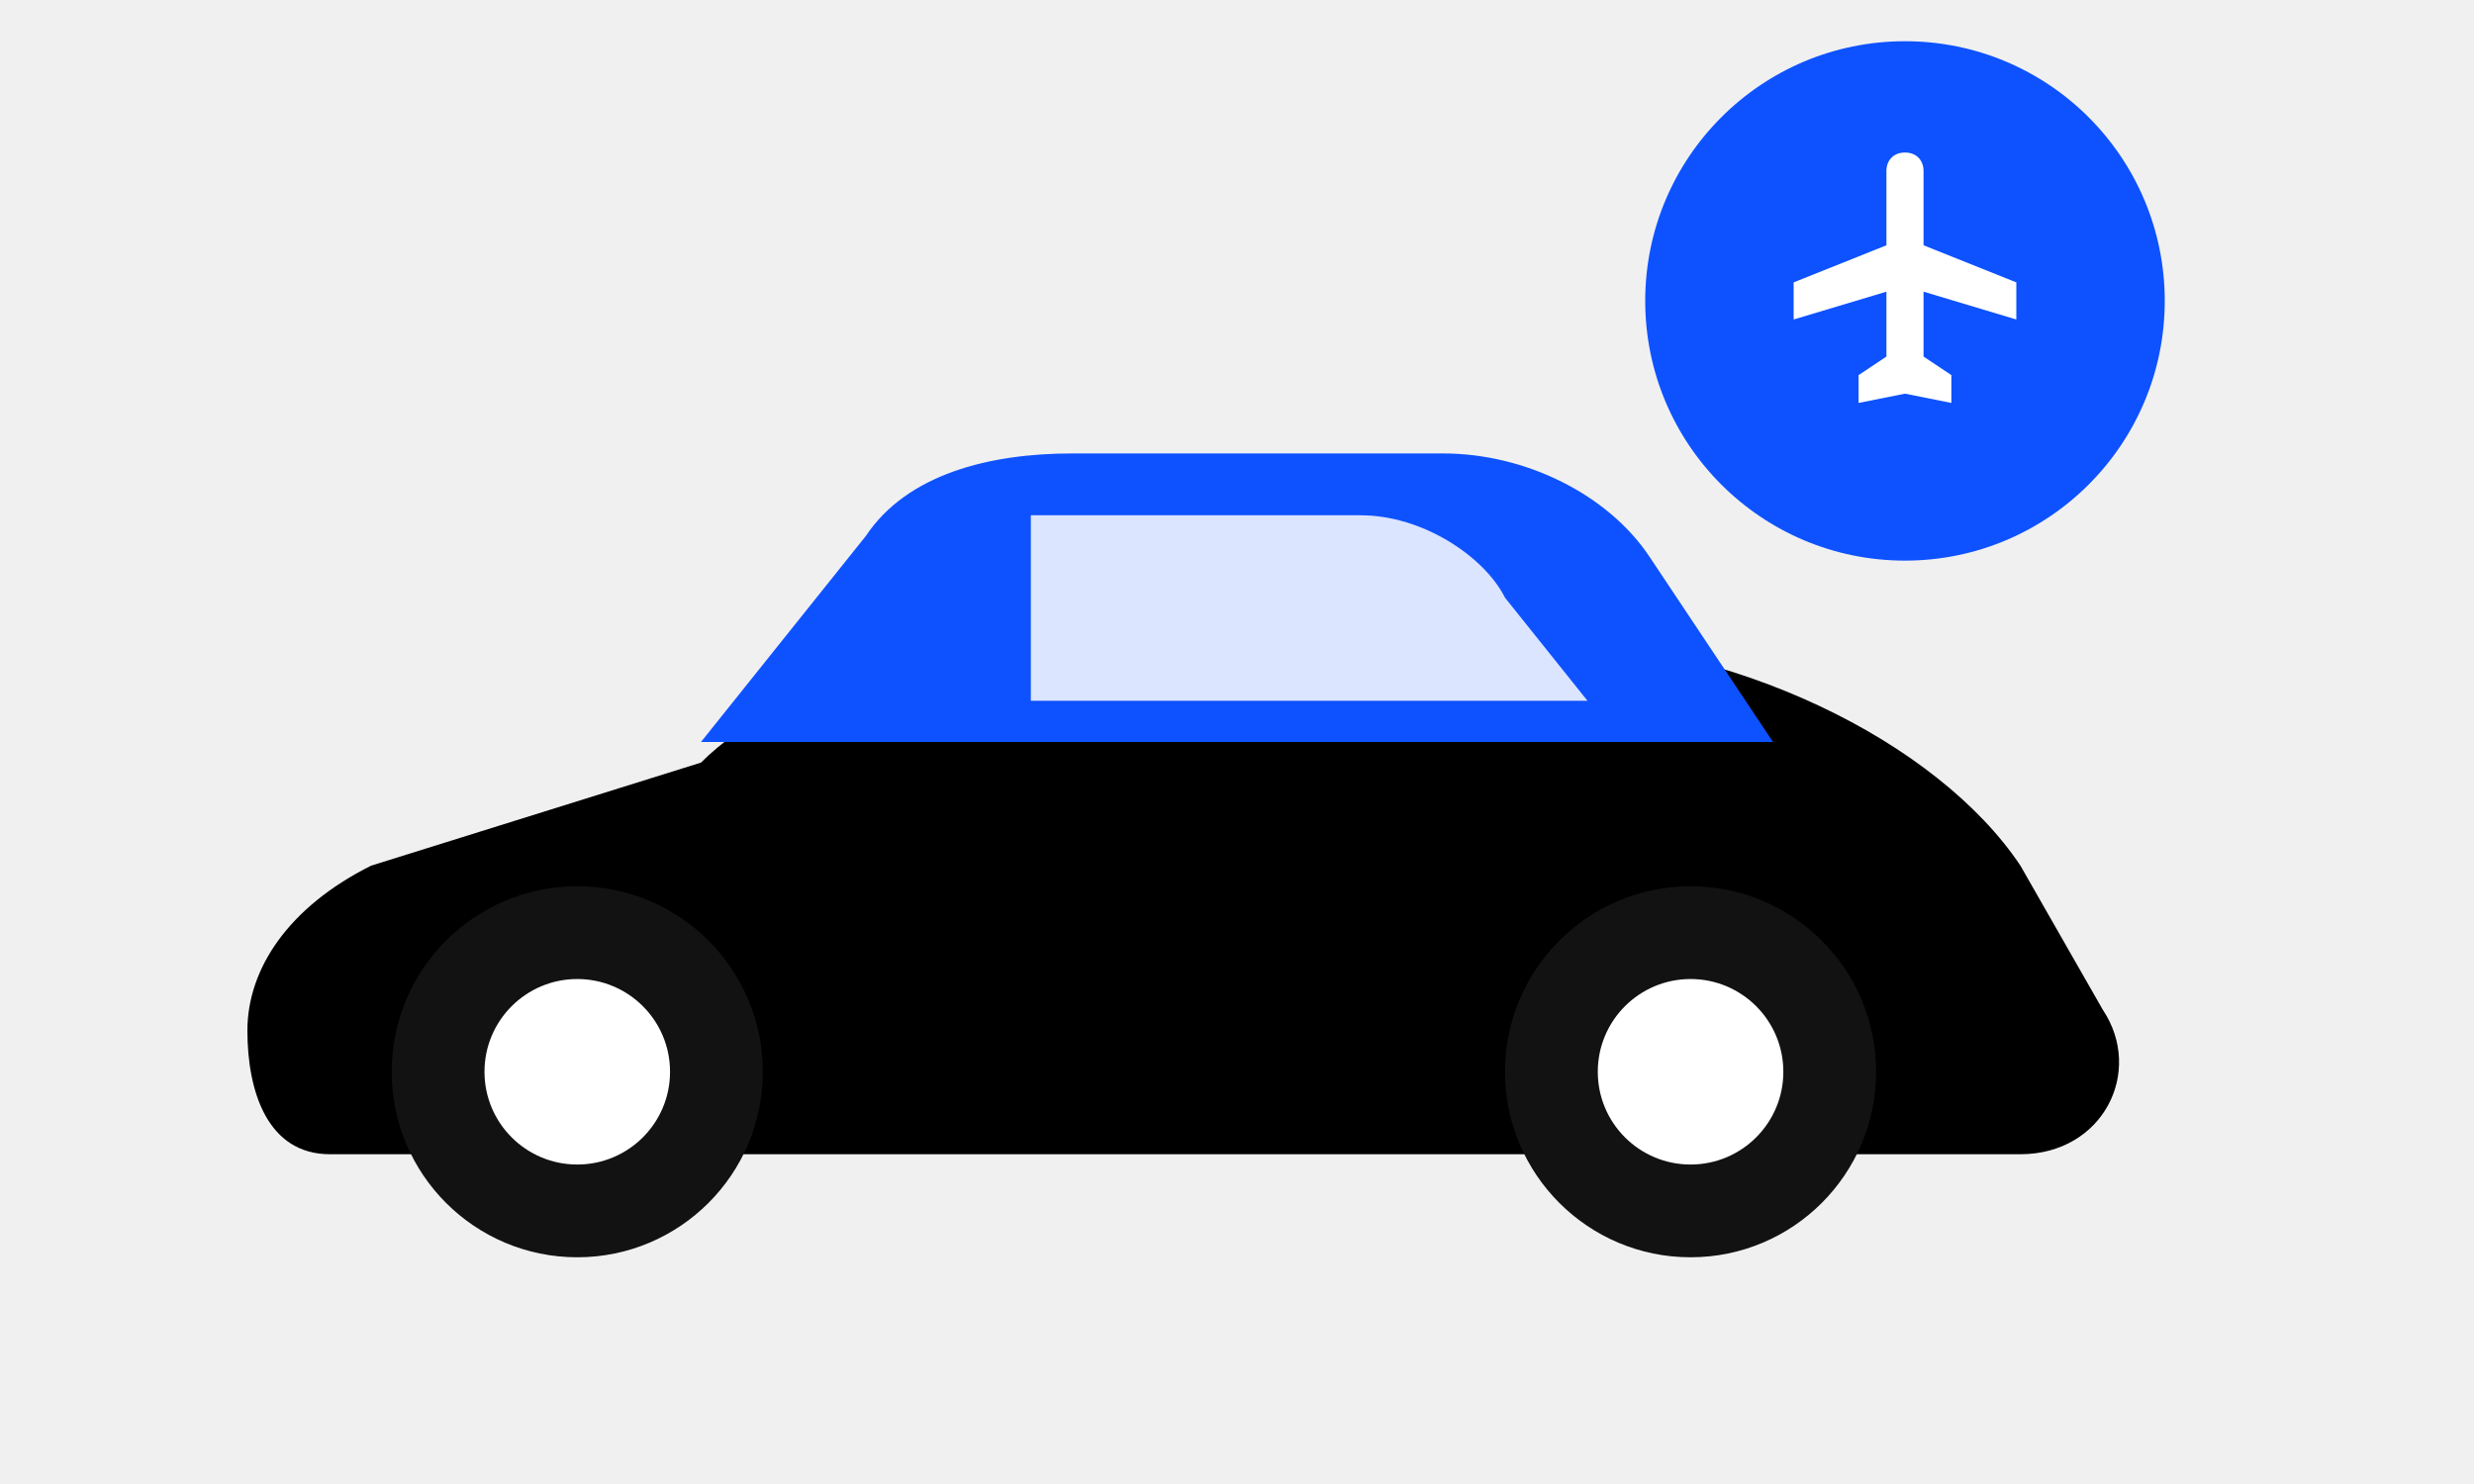
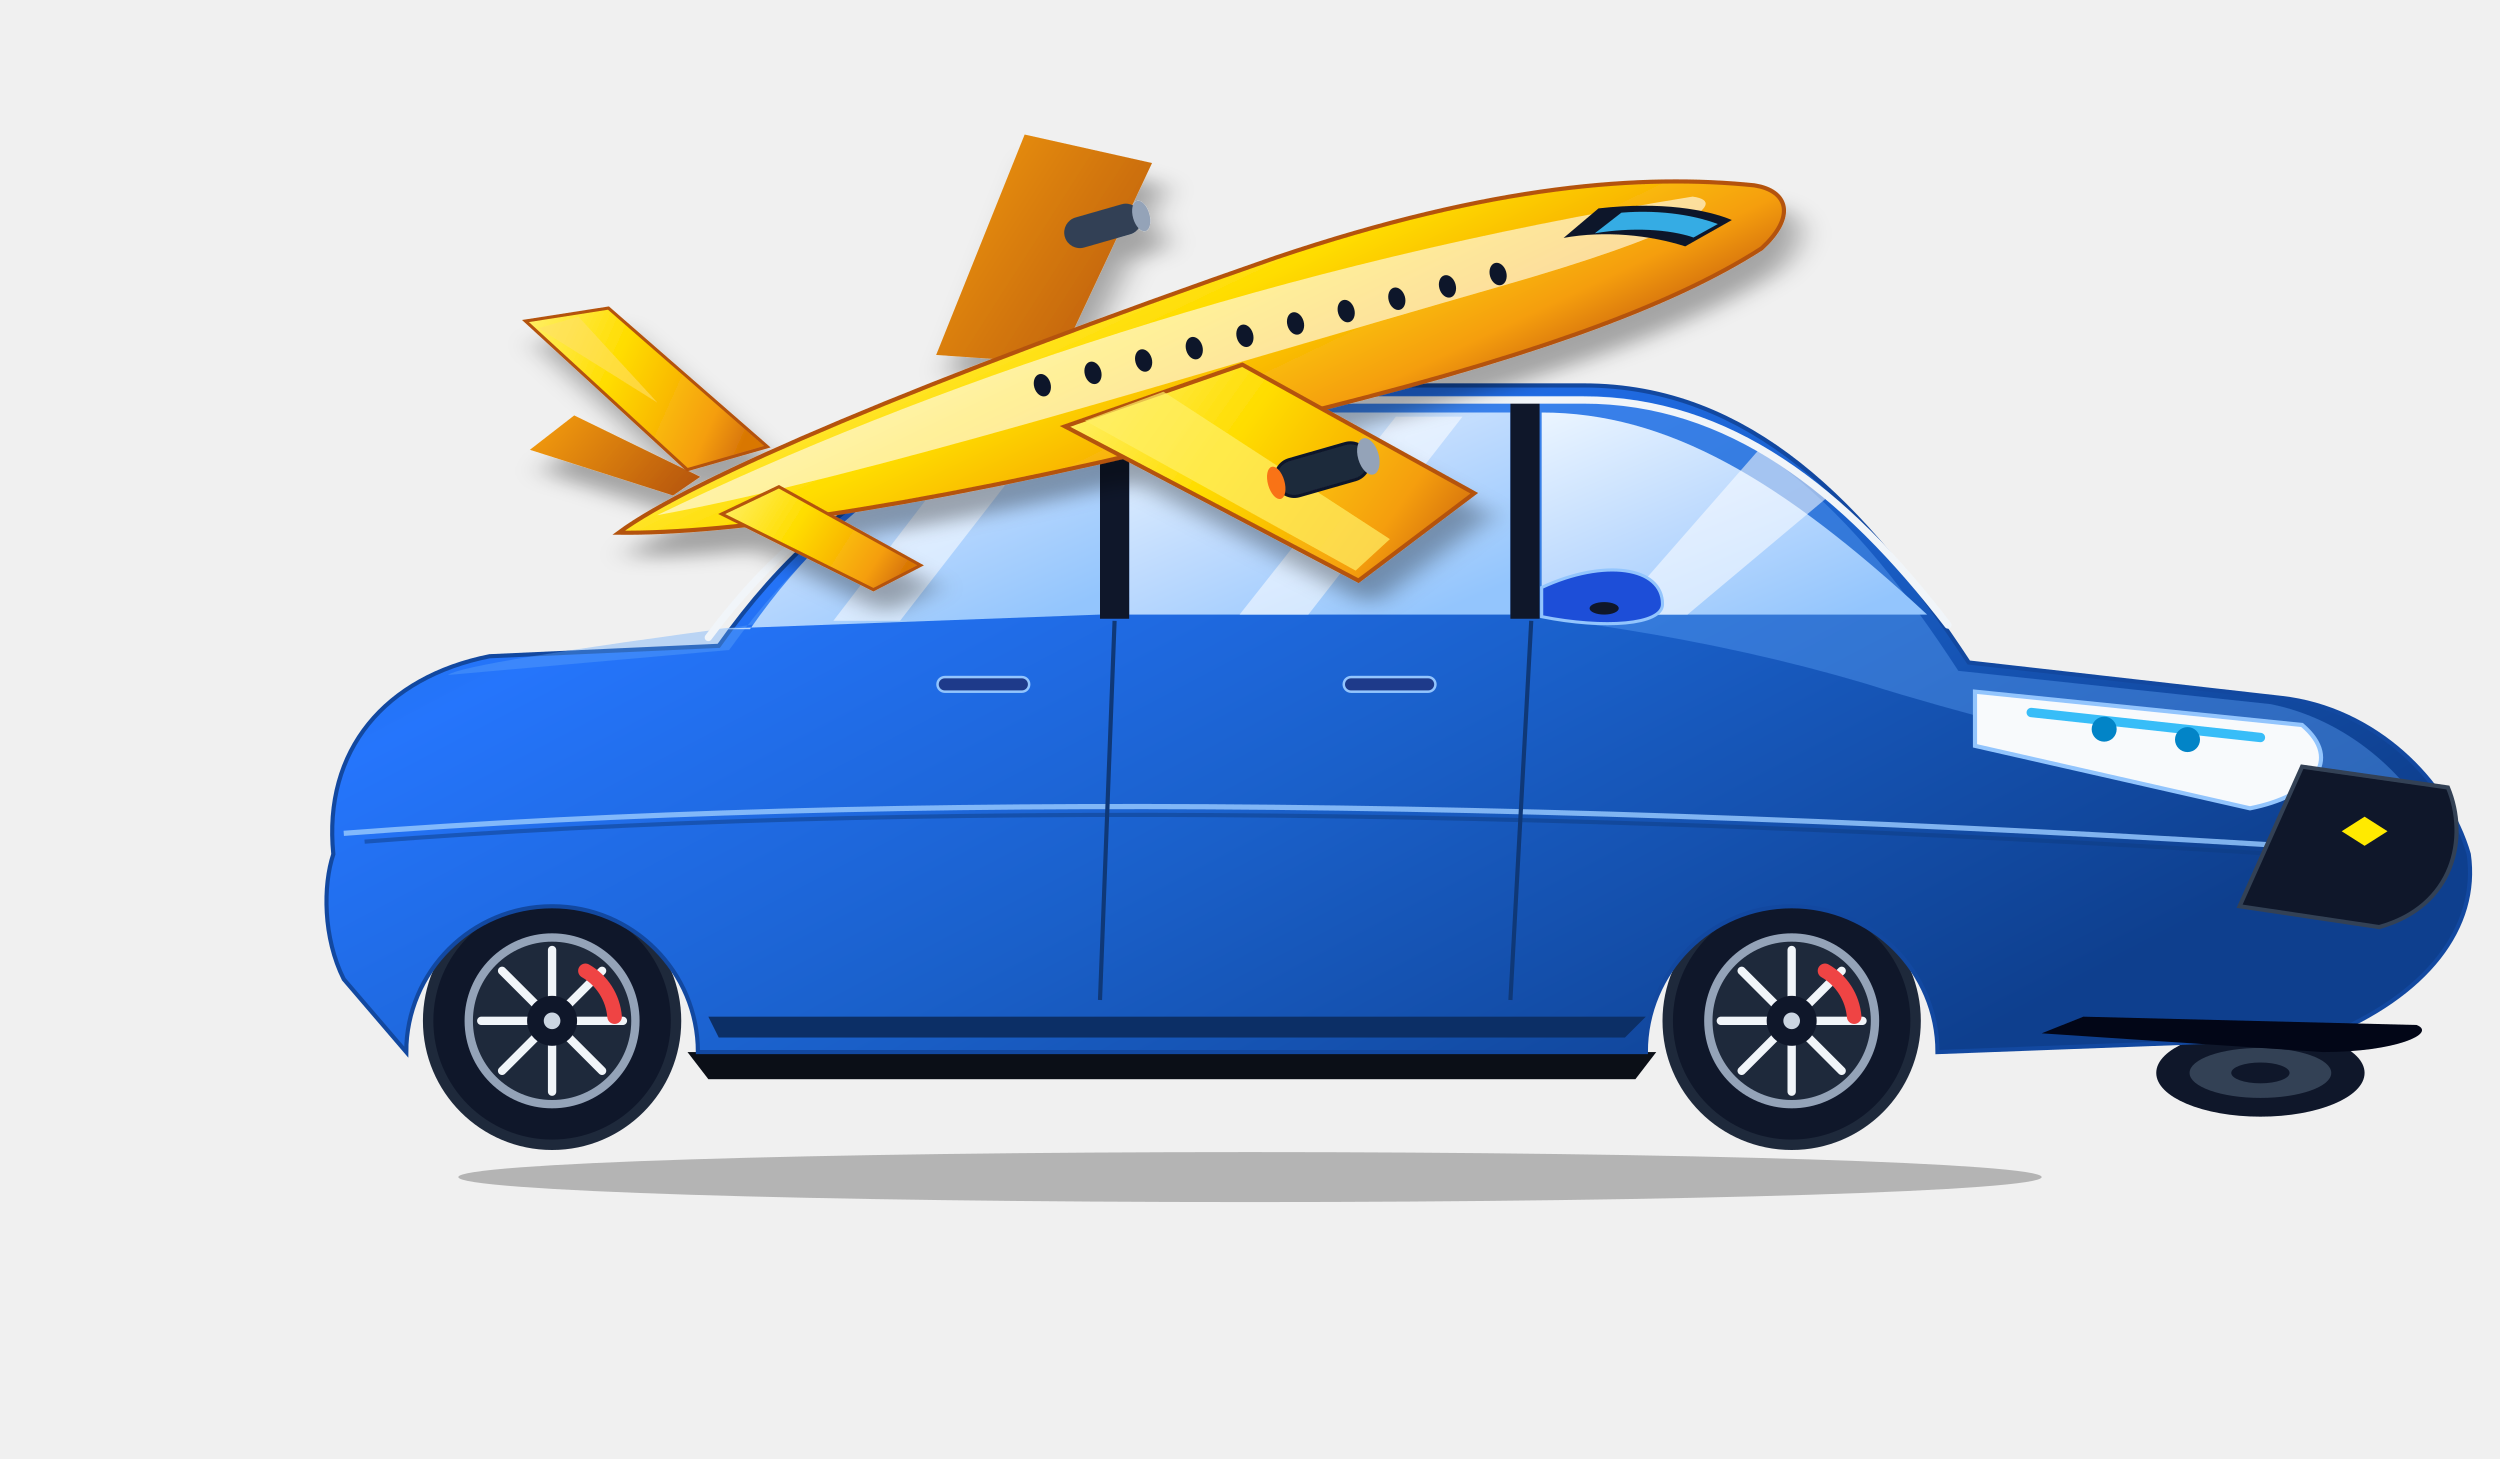
- <svg xmlns="http://www.w3.org/2000/svg" viewBox="0 0 120 72" fill="none">
-   <path d="M14 52C14 52 22 42 36 40L68 39C78 39 88 43 96 48L102 52H14Z" fill="#0E52FF" opacity="0.15" />
-   <path d="M12 50C12 47 14 44 18 42L34 37C38 33 46 31 58 31L74 31C84 31 94 36 98 42L102 49C104 52 102 56 98 56H16C13 56 12 53 12 50Z" fill="currentColor" />
-   <path d="M34 36L42 26C44 23 48 22 52 22H70C74 22 78 24 80 27L86 36H34Z" fill="#0E52FF" />
-   <path d="M50 25H66C69 25 72 27 73 29L77 34H50V25Z" fill="#FFFFFF" opacity="0.85" />
-   <circle cx="28" cy="52" r="9" fill="#121212" />
-   <circle cx="28" cy="52" r="4.5" fill="#FFFFFF" />
-   <circle cx="82" cy="52" r="9" fill="#121212" />
-   <circle cx="82" cy="52" r="4.5" fill="#FFFFFF" />
-   <g transform="translate(78, 2) scale(0.9)">
-     <circle cx="16" cy="14" r="14" fill="#0E52FF" />
-     <path d="M22 13L17 11V7C17 6.4 16.6 6 16 6C15.4 6 15 6.4 15 7V11L10 13V15L15 13.5V17L13.5 18V19.5L16 19L18.5 19.5V18L17 17V13.5L22 15V13Z" fill="#FFFFFF" />
+ <svg xmlns="http://www.w3.org/2000/svg" viewBox="0 0 1200 700" width="100%" height="auto" fill="none" style="shape-rendering: geometricPrecision;">
+   <defs>
+     <linearGradient id="carShine" x1="0%" y1="0%" x2="100%" y2="60%">
+       <stop offset="0%" stop-color="#1967D2" />
+       <stop offset="25%" stop-color="#2575FC" />
+       <stop offset="60%" stop-color="#1A60CA" />
+       <stop offset="100%" stop-color="#0E3F8E" />
+     </linearGradient>
+     <linearGradient id="glassGradient" x1="0%" y1="0%" x2="80%" y2="100%">
+       <stop offset="0%" stop-color="#EBF5FF" />
+       <stop offset="50%" stop-color="#BFDBFE" />
+       <stop offset="100%" stop-color="#93C5FD" />
+     </linearGradient>
+     <linearGradient id="planeGrad" x1="0%" y1="0%" x2="100%" y2="80%">
+       <stop offset="0%" stop-color="#FFF066" />
+       <stop offset="40%" stop-color="#FFDD00" />
+       <stop offset="85%" stop-color="#F59E0B" />
+       <stop offset="100%" stop-color="#D97706" />
+     </linearGradient>
+     <linearGradient id="wingShadow" x1="0%" y1="0%" x2="100%" y2="100%">
+       <stop offset="0%" stop-color="#F59E0B" />
+       <stop offset="100%" stop-color="#B45309" />
+     </linearGradient>
+     <filter id="groundBlur" x="-20%" y="-20%" width="140%" height="140%">
+       <feGaussianBlur stdDeviation="9" result="blur" />
+       <feColorMatrix type="matrix" values="0 0 0 0 0   0 0 0 0 0   0 0 0 0 0  0 0 0 0.22 0" />
+     </filter>
+     <filter id="planeShadow" x="-20%" y="-20%" width="140%" height="140%">
+       <feDropShadow dx="3" dy="12" stdDeviation="6" flood-color="#000000" flood-opacity="0.32" />
+     </filter>
+   </defs>
+   <ellipse cx="620" cy="565" rx="460" ry="22" fill="url(#groundBlur)" />
+   <ellipse cx="600" cy="565" rx="380" ry="12" fill="#000000" opacity="0.25" />
+   <g id="car-group">
+     <path d="M 185 365 C 198 365 212 375 212 390 L 180 390 Z" fill="#F59E0B" />
+     <g transform="translate(265, 490)">
+       <circle cx="0" cy="0" r="62" fill="#1E293B" />
+       <circle cx="0" cy="0" r="57" fill="#0F172A" />
+       <circle cx="0" cy="0" r="42" fill="#94A3B8" />
+       <circle cx="0" cy="0" r="38" fill="#1E293B" />
+       <path d="M-34 0 L34 0 M0 -34 L0 34 M-24 -24 L24 24 M-24 24 L24 -24" stroke="#F1F5F9" stroke-width="4" stroke-linecap="round" />
+       <circle cx="0" cy="0" r="12" fill="#0F172A" />
+       <circle cx="0" cy="0" r="4" fill="#CBD5E1" />
+       <path d="M 16 -24 A 28 28 0 0 1 30 -2" stroke="#EF4444" stroke-width="7" fill="none" stroke-linecap="round" />
+     </g>
+     <g transform="translate(860, 490)">
+       <circle cx="0" cy="0" r="62" fill="#1E293B" />
+       <circle cx="0" cy="0" r="57" fill="#0F172A" />
+       <circle cx="0" cy="0" r="42" fill="#94A3B8" />
+       <circle cx="0" cy="0" r="38" fill="#1E293B" />
+       <path d="M-34 0 L34 0 M0 -34 L0 34 M-24 -24 L24 24 M-24 24 L24 -24" stroke="#F1F5F9" stroke-width="4" stroke-linecap="round" />
+       <circle cx="0" cy="0" r="12" fill="#0F172A" />
+       <circle cx="0" cy="0" r="4" fill="#CBD5E1" />
+       <path d="M 16 -24 A 28 28 0 0 1 30 -2" stroke="#EF4444" stroke-width="7" fill="none" stroke-linecap="round" />
+     </g>
+     <g transform="translate(1085, 515)">
+       <ellipse cx="0" cy="0" rx="50" ry="21" fill="#0F172A" />
+       <ellipse cx="0" cy="0" rx="34" ry="12" fill="#334155" />
+       <ellipse cx="0" cy="0" rx="14" ry="5" fill="#0F172A" />
+     </g>
+     <path d="M 330 505 L 795 505 L 785 518 L 340 518 Z" fill="#0B0F17" />
+     <path d="       M 160 410       C 155 360, 185 325, 235 315       L 345 310       C 405 225, 485 185, 630 185       L 760 185       C 840 185, 895 242, 945 318       L 1095 335       C 1140 340, 1175 375, 1185 410       C 1190 445, 1165 478, 1115 498       L 930 505       A 70 70 0 0 0 790 505       L 335 505       A 70 70 0 0 0 195 505       L 165 470       C 155 450, 155 425, 160 410 Z     " fill="url(#carShine)" stroke="#1248A0" stroke-width="2" />
+     <path d="       M 350 312        C 410 228, 490 190, 630 190        L 760 190        C 835 190, 890 245, 940 322        L 1090 338        C 1125 345, 1155 370, 1170 400        C 1110 380, 990 358, 895 328        C 750 285, 560 275, 360 300        C 270 312, 220 320, 215 324        L 350 312 Z     " fill="#60A5FA" opacity="0.38" />
+     <path d="M 165 400 Q 560 370 1160 410" stroke="#93C5FD" stroke-width="2.5" fill="none" opacity="0.85" />
+     <path d="M 175 404 Q 560 374 1155 414" stroke="#0D3B82" stroke-width="2" fill="none" opacity="0.5" />
+     <path d="M 340 488 L 790 488 L 780 498 L 345 498 Z" fill="#0C2F66" />
+     <path d="M 360 302 C 410 230, 475 198, 528 198 L 528 295 L 340 302 Z" fill="url(#glassGradient)" />
+     <path d="M 542 198 L 725 198 L 725 295 L 542 295 Z" fill="url(#glassGradient)" />
+     <path d="M 740 198 C 800 198, 855 230, 925 295 L 740 295 Z" fill="url(#glassGradient)" />
+     <path d="M 475 200 L 400 298 L 432 298 L 508 200 Z" fill="#FFFFFF" opacity="0.55" />
+     <path d="M 670 200 L 595 295 L 628 295 L 702 200 Z" fill="#FFFFFF" opacity="0.55" />
+     <path d="M 845 215 L 775 295 L 810 295 L 878 238 Z" fill="#FFFFFF" opacity="0.55" />
+     <rect x="528" y="192" width="14" height="105" fill="#0F172A" />
+     <rect x="725" y="192" width="14" height="105" fill="#0F172A" />
+     <path d="M 340 306 C 400 225, 480 192, 630 192 L 760 192 C 830 192, 885 235, 935 300" stroke="#F1F5F9" stroke-width="3.5" fill="none" stroke-linecap="round" />
+     <path d="M 740 282 C 770 268, 798 272, 798 290 C 798 300, 770 302, 740 296 Z" fill="#1D4ED8" stroke="#93C5FD" stroke-width="1.5" />
+     <ellipse cx="770" cy="292" rx="7" ry="3" fill="#0F172A" />
+     <path d="M 535 298 L 528 480" stroke="#0F3877" stroke-width="2" />
+     <path d="M 735 298 L 725 480" stroke="#0F3877" stroke-width="2" />
+     <rect x="450" y="325" width="44" height="7" rx="3.5" fill="#1E3A8A" stroke="#93C5FD" stroke-width="1.2" />
+     <rect x="645" y="325" width="44" height="7" rx="3.5" fill="#1E3A8A" stroke="#93C5FD" stroke-width="1.2" />
+     <path d="M 948 332 L 1105 348 C 1125 365, 1110 382, 1080 388 L 948 358 Z" fill="#F8FAFC" stroke="#93C5FD" stroke-width="2" />
+     <path d="M 975 342 L 1085 354" stroke="#38BDF8" stroke-width="4.5" stroke-linecap="round" />
+     <circle cx="1010" cy="350" r="6" fill="#0284C7" />
+     <circle cx="1050" cy="355" r="6" fill="#0284C7" />
+     <path d="M 1105 368 L 1175 378 C 1185 402, 1178 435, 1142 445 L 1075 435 Z" fill="#0F172A" stroke="#334155" stroke-width="2" />
+     <polygon points="1135,392 1146,399 1135,406 1124,399" fill="#FFEA00" />
+     <path d="M 1000 488 L 1160 492 C 1170 496, 1150 505, 1115 505 L 980 496 Z" fill="#020617" />
+   </g>
+   <g id="airplane-mounted" filter="url(#planeShadow)" transform="translate(540, 160) rotate(-16)">
+     <path d="M -90 -15 L -20 -105 L 35 -75 L -35 5 Z" fill="url(#wingShadow)" />
+     <rect x="-15" y="-60" width="38" height="15" rx="7.5" fill="#334155" />
+     <ellipse cx="23" cy="-52" rx="4" ry="7.5" fill="#94A3B8" />
+     <path d="M -230 15 L -290 -25 L -265 -35 L -215 10 Z" fill="url(#wingShadow)" />
+     <path d="M -220 5 L -275 -85 L -235 -80 L -180 5 Z" fill="url(#planeGrad)" stroke="#B45309" stroke-width="1.5" />
+     <path d="M -225 -30 L -270 -80 L -250 -80 Z" fill="#FFE066" opacity="0.6" />
+     <path d="       M -260 25       C -220 10, -100 -5, 80 -15       C 190 -20, 260 -5, 310 15       C 325 22, 325 35, 305 45       C 255 60, 180 65, 60 60       C -110 55, -210 40, -260 25 Z     " fill="url(#planeGrad)" stroke="#B45309" stroke-width="2" />
+     <path d="       M -240 22        C -100 -2, 80 -12, 280 12        C 298 20, 270 28, 180 28        C 20 28, -140 32, -240 22 Z     " fill="#FFFBEB" opacity="0.65" />
+     <path d="M 235 5 C 265 10, 285 20, 295 28 L 270 34 C 255 24, 235 16, 215 14 Z" fill="#0F172A" />
+     <path d="M 245 10 C 265 14, 280 22, 288 28 L 275 31 C 265 24, 248 18, 230 16 Z" fill="#38BDF8" opacity="0.9" />
+     <g fill="#0F172A">
+       <ellipse cx="180" cy="22" rx="4" ry="5.5" />
+       <ellipse cx="155" cy="21" rx="4" ry="5.5" />
+       <ellipse cx="130" cy="20" rx="4" ry="5.5" />
+       <ellipse cx="105" cy="19" rx="4" ry="5.5" />
+       <ellipse cx="80" cy="18" rx="4" ry="5.5" />
+       <ellipse cx="55" cy="17" rx="4" ry="5.5" />
+       <ellipse cx="30" cy="16" rx="4" ry="5.5" />
+       <ellipse cx="5" cy="15" rx="4" ry="5.5" />
+       <ellipse cx="-20" cy="14" rx="4" ry="5.5" />
+       <ellipse cx="-45" cy="13" rx="4" ry="5.5" />
+     </g>
+     <path d="M -40 35 L 75 145 L 140 120 L 50 30 Z" fill="url(#planeGrad)" stroke="#B45309" stroke-width="2" />
+     <path d="M -30 35 L 75 140 L 95 130 L 10 32 Z" fill="#FFF066" opacity="0.7" />
+     <rect x="50" y="80" width="46" height="18" rx="9" fill="#1E293B" stroke="#0F172A" stroke-width="1.5" />
+     <ellipse cx="96" cy="89" rx="5" ry="9" fill="#94A3B8" />
+     <ellipse cx="50" cy="89" rx="4" ry="8" fill="#F97316" />
+     <path d="M -210 30 L -150 85 L -125 80 L -180 25 Z" fill="url(#planeGrad)" stroke="#B45309" stroke-width="1.5" />
  </g>
</svg>
